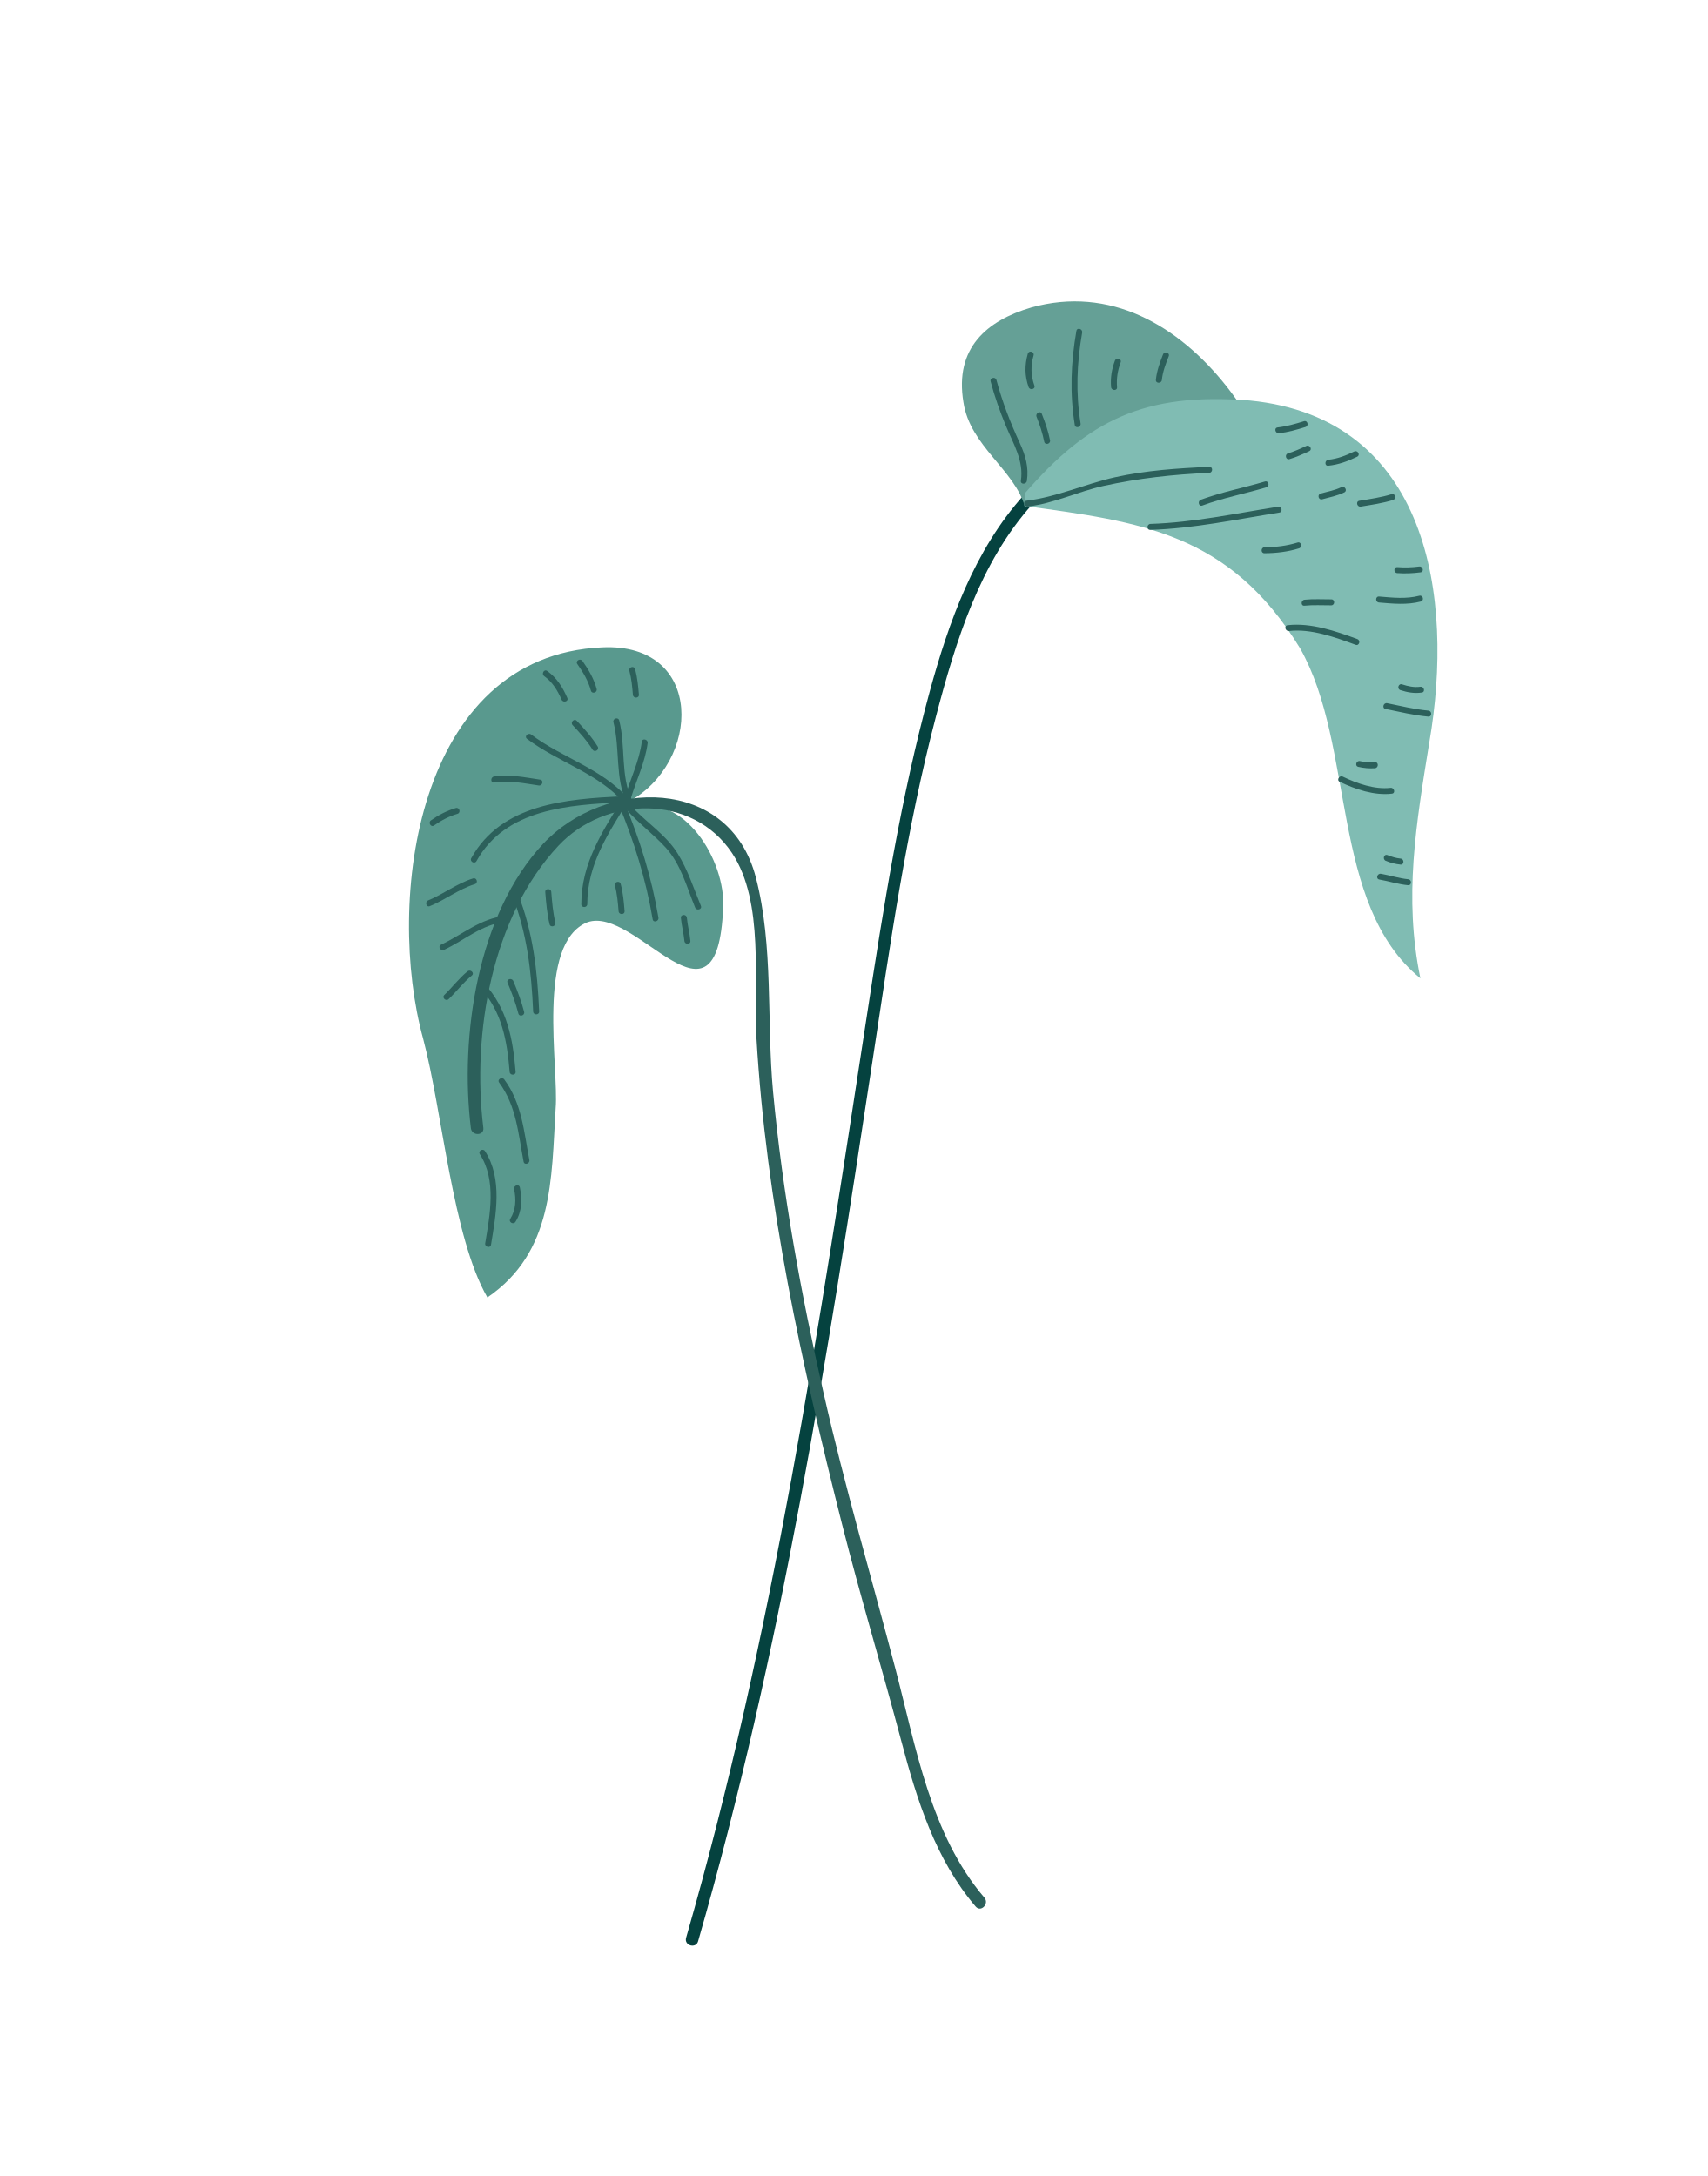
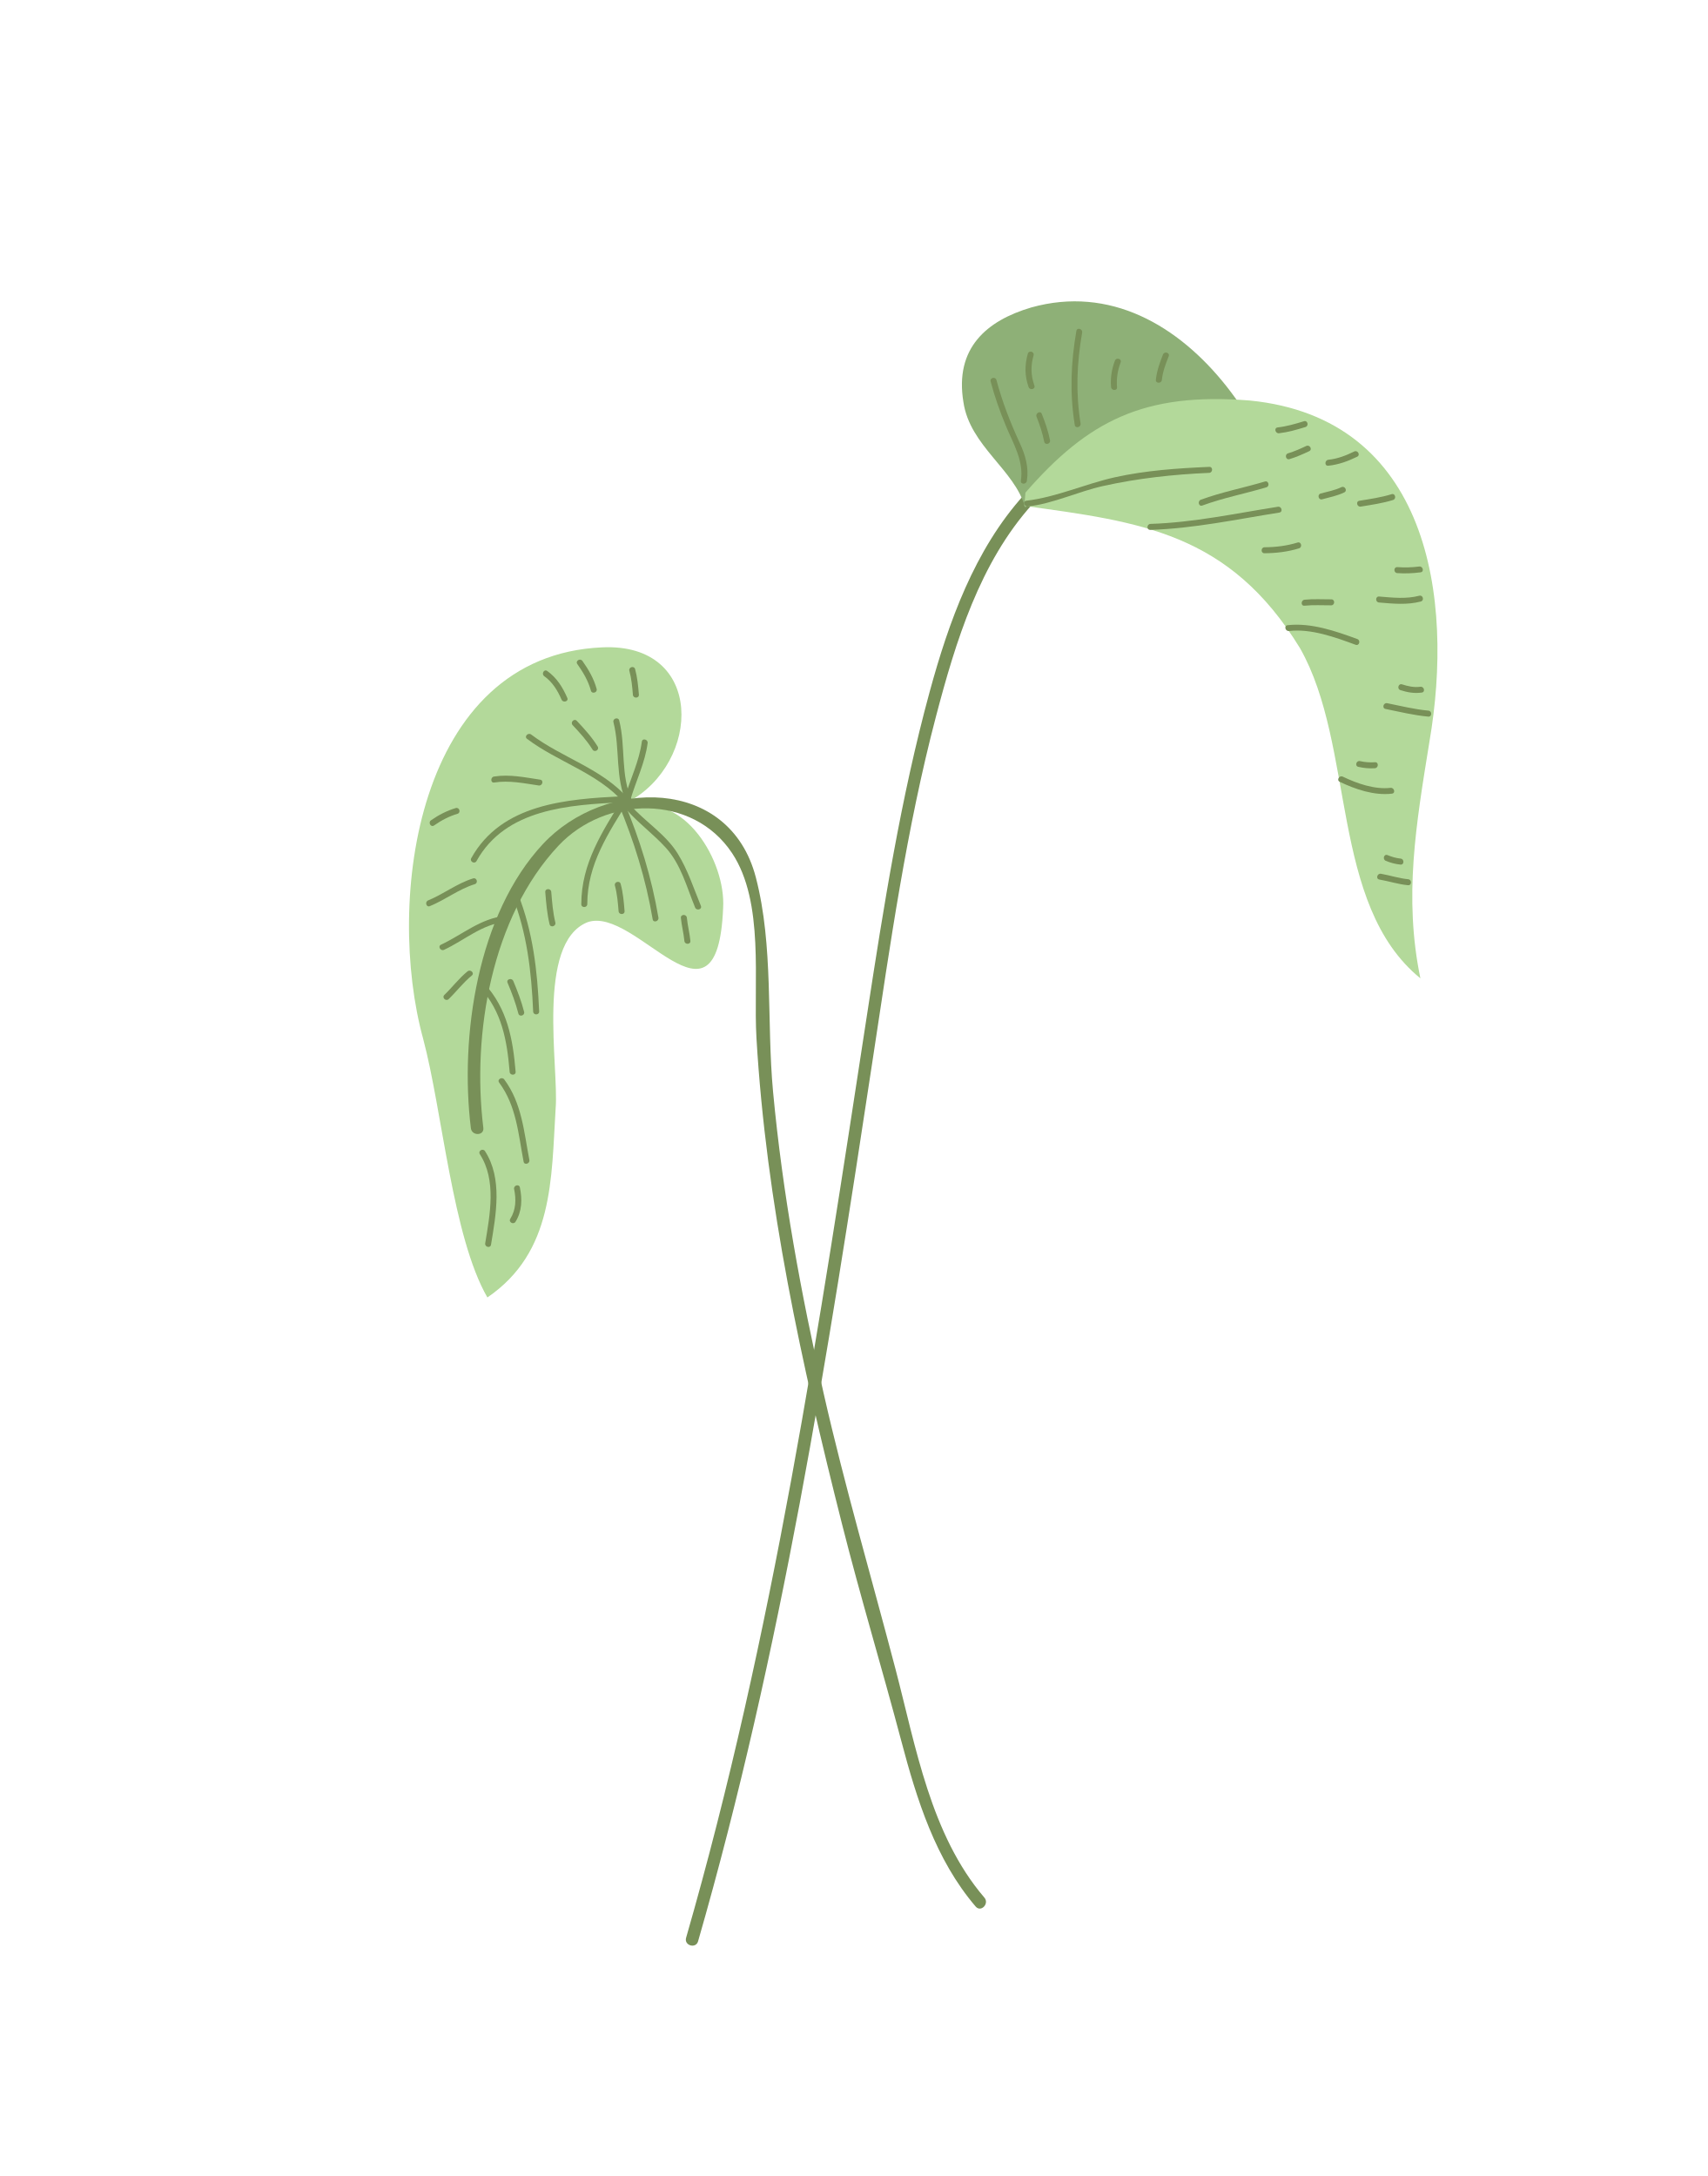
<svg xmlns="http://www.w3.org/2000/svg" width="171" height="218" viewBox="0 0 171 218" fill="none">
-   <path d="M103.43 50.494C98.139 56.352 95.724 64.287 93.757 71.767C90.8 83.013 89.167 94.619 87.425 106.099C82.91 135.849 78.266 165.518 69.924 194.489C69.701 195.263 68.502 194.911 68.725 194.135C77.449 163.839 82.065 132.798 86.841 101.702C88.508 90.845 90.225 79.943 93.115 69.332C95.023 62.331 97.618 55.066 102.558 49.597C103.101 48.997 103.968 49.899 103.43 50.494Z" fill="#05423F" />
-   <path d="M102.681 50.822C101.646 47.06 97.154 44.692 96.505 40.293C95.604 34.871 98.834 32.12 103.287 30.806C119.025 26.385 130.767 46.726 130.388 59.738C130.282 61.067 130.508 62.422 130.759 63.446C124.316 56.24 113.859 49.045 103.372 50.543" fill="#65A096" />
-   <path d="M102.715 49.354C108.978 42.166 114.561 39.272 125.194 40.126C143.11 41.9 145.681 59.831 143.177 74.343C141.844 82.597 140.592 89.853 142.277 98.014C133.176 90.593 135.788 74.752 130.222 64.942C123.129 53.336 114.185 52.283 102.609 50.683" fill="#80BCB3" />
-   <path d="M102.805 50.163C105.835 49.808 108.712 48.472 111.692 47.812C114.78 47.128 117.981 46.91 121.132 46.773C121.518 46.756 121.5 47.356 121.116 47.373C117.543 47.528 114.022 47.91 110.528 48.683C107.96 49.252 105.575 50.437 102.949 50.745C102.571 50.789 102.422 50.208 102.805 50.163Z" fill="#2C605B" />
-   <path d="M115.239 52.487C119.554 52.349 123.755 51.44 128.005 50.768C128.383 50.708 128.532 51.29 128.149 51.351C123.845 52.032 119.59 52.948 115.223 53.086C114.836 53.098 114.853 52.498 115.239 52.487Z" fill="#2C605B" />
-   <path d="M130.118 54.936C128.997 55.282 127.827 55.419 126.656 55.426C126.269 55.428 126.285 54.828 126.672 54.826C127.792 54.82 128.901 54.685 129.974 54.354C130.344 54.239 130.486 54.822 130.118 54.936Z" fill="#2C605B" />
-   <path d="M126.847 48.821C124.714 49.459 122.524 49.875 120.431 50.646C120.068 50.78 119.928 50.196 120.286 50.064C122.38 49.293 124.57 48.876 126.703 48.24C127.074 48.129 127.217 48.711 126.847 48.821Z" fill="#2C605B" />
-   <path d="M139.536 50.092C138.482 50.419 137.392 50.574 136.306 50.752C135.927 50.815 135.78 50.232 136.162 50.169C137.248 49.991 138.338 49.837 139.392 49.51C139.762 49.395 139.905 49.978 139.536 50.092Z" fill="#2C605B" />
-   <path d="M135.945 45.755C135.015 46.21 134.081 46.551 133.045 46.659C132.661 46.698 132.681 46.098 133.061 46.06C133.982 45.965 134.825 45.637 135.651 45.232C135.997 45.063 136.292 45.586 135.945 45.755Z" fill="#2C605B" />
-   <path d="M130.761 42.782C129.892 43.051 129.025 43.301 128.119 43.405C127.74 43.448 127.591 42.867 127.975 42.823C128.882 42.719 129.748 42.468 130.617 42.2C130.987 42.086 131.13 42.669 130.761 42.782Z" fill="#2C605B" />
-   <path d="M134.654 49.33C133.947 49.673 133.189 49.817 132.436 50.023C132.063 50.125 131.92 49.543 132.292 49.44C132.992 49.249 133.704 49.125 134.361 48.807C134.707 48.639 135.002 49.161 134.654 49.33Z" fill="#2C605B" />
-   <path d="M131.14 45.201C130.495 45.505 129.848 45.793 129.165 45.998C128.794 46.11 128.651 45.526 129.021 45.416C129.654 45.226 130.25 44.959 130.847 44.678C131.196 44.514 131.491 45.036 131.14 45.201Z" fill="#2C605B" />
-   <path d="M142.313 60.264C140.925 60.624 139.54 60.478 138.13 60.361C137.746 60.329 137.759 59.729 138.145 59.762C139.5 59.874 140.834 60.028 142.169 59.683C142.545 59.586 142.688 60.168 142.313 60.264Z" fill="#2C605B" />
-   <path d="M142.298 57.337C141.518 57.44 140.741 57.472 139.956 57.415C139.572 57.387 139.585 56.788 139.971 56.816C140.702 56.869 141.428 56.851 142.155 56.755C142.533 56.704 142.682 57.286 142.298 57.337Z" fill="#2C605B" />
-   <path d="M135.789 64.597C133.746 63.845 131.323 62.96 129.118 63.216C128.739 63.261 128.59 62.679 128.974 62.634C131.306 62.364 133.8 63.227 135.958 64.022C136.319 64.155 136.153 64.732 135.789 64.597Z" fill="#2C605B" />
-   <path d="M133.342 60.644C132.448 60.648 131.554 60.588 130.664 60.681C130.28 60.721 130.3 60.121 130.679 60.081C131.57 59.989 132.464 60.049 133.357 60.045C133.744 60.043 133.729 60.643 133.342 60.644Z" fill="#2C605B" />
-   <path d="M143.063 71.793C141.614 71.661 140.205 71.315 138.783 71.025C138.404 70.949 138.575 70.373 138.953 70.45C140.324 70.728 141.682 71.065 143.079 71.193C143.462 71.228 143.45 71.829 143.063 71.793Z" fill="#2C605B" />
-   <path d="M142.416 69.384C141.673 69.487 140.982 69.37 140.273 69.138C139.906 69.019 140.073 68.443 140.443 68.562C141.041 68.756 141.641 68.888 142.273 68.802C142.652 68.75 142.8 69.332 142.416 69.384Z" fill="#2C605B" />
-   <path d="M139.429 79.512C137.655 79.719 135.775 79.083 134.195 78.322C133.847 78.154 134.159 77.642 134.505 77.808C135.921 78.49 137.694 79.115 139.285 78.929C139.664 78.885 139.812 79.466 139.429 79.512Z" fill="#2C605B" />
-   <path d="M137.715 76.965C137.155 77.001 136.605 76.952 136.06 76.826C135.683 76.739 135.853 76.165 136.229 76.251C136.725 76.364 137.223 76.398 137.731 76.365C138.116 76.339 138.098 76.939 137.715 76.965Z" fill="#2C605B" />
-   <path d="M141.036 88.685C140.058 88.591 139.126 88.282 138.162 88.114C137.781 88.047 137.954 87.472 138.332 87.538C139.245 87.698 140.127 87.996 141.053 88.085C141.435 88.121 141.422 88.721 141.036 88.685Z" fill="#2C605B" />
-   <path d="M140.283 86.618C139.768 86.566 139.292 86.439 138.814 86.243C138.459 86.097 138.624 85.52 138.983 85.667C139.412 85.842 139.835 85.971 140.298 86.017C140.681 86.056 140.668 86.657 140.283 86.618Z" fill="#2C605B" />
-   <path d="M102.26 48.163C102.565 46.185 101.5 44.448 100.763 42.681C100.155 41.223 99.634 39.743 99.229 38.217C99.129 37.843 99.711 37.699 99.811 38.073C100.39 40.249 101.209 42.351 102.152 44.394C102.718 45.619 103.068 46.832 102.859 48.179C102.801 48.556 102.2 48.546 102.26 48.163Z" fill="#2C605B" />
-   <path d="M104.596 44.25C104.426 43.39 104.154 42.567 103.829 41.754C103.688 41.399 104.209 41.102 104.352 41.46C104.697 42.325 104.997 43.193 105.178 44.107C105.253 44.484 104.671 44.63 104.596 44.25Z" fill="#2C605B" />
-   <path d="M107.656 42.574C107.144 39.397 107.266 36.313 107.819 33.151C107.886 32.77 108.461 32.943 108.396 33.32C107.86 36.386 107.742 39.349 108.239 42.431C108.3 42.809 107.718 42.956 107.656 42.574Z" fill="#2C605B" />
-   <path d="M112.253 36.304C111.948 37.115 111.819 37.927 111.891 38.791C111.924 39.175 111.324 39.157 111.292 38.774C111.215 37.864 111.356 36.989 111.676 36.135C111.812 35.775 112.389 35.942 112.253 36.304Z" fill="#2C605B" />
-   <path d="M117.067 35.688C116.767 36.459 116.463 37.235 116.38 38.065C116.342 38.446 115.742 38.435 115.781 38.048C115.869 37.163 116.172 36.343 116.491 35.52C116.63 35.161 117.208 35.326 117.067 35.688Z" fill="#2C605B" />
-   <path d="M103.531 35.604C103.232 36.651 103.252 37.602 103.613 38.631C103.741 38.997 103.158 39.137 103.03 38.775C102.637 37.653 102.63 36.575 102.954 35.434C103.061 35.062 103.637 35.231 103.531 35.604Z" fill="#2C605B" />
-   <path d="M62.889 80.365C70.263 76.428 70.631 64.361 60.304 64.855C41.644 65.686 38.61 90.343 42.39 104.084C44.307 111.287 45.322 123.912 48.82 129.985C55.477 125.436 55.221 118.101 55.657 111.043C56.001 107.002 53.657 94.484 58.839 92.395C63.716 90.664 71.869 104.724 72.434 90.968C72.725 86.263 68.482 79.246 63.273 81.003" fill="#59998E" />
-   <path d="M48.414 112.996C47.258 103.553 49.251 91.87 55.934 84.731C60.613 79.734 69.359 79.49 73.328 85.466C76.602 90.396 75.443 98.37 75.773 103.999C76.744 120.525 80.288 136.623 84.329 152.631C86.169 159.921 88.349 167.121 90.273 174.388C91.83 180.275 93.705 186.31 97.732 191.007C98.258 191.62 99.123 190.717 98.604 190.11C93.218 183.829 91.739 174.992 89.699 167.21C87.286 158.002 84.618 148.907 82.507 139.612C80.232 129.597 78.392 119.611 77.436 109.378C76.778 102.329 77.504 94.791 75.711 87.903C73.06 77.713 60.557 77.965 54.403 84.538C47.826 91.562 46.04 103.83 47.166 113.029C47.262 113.821 48.513 113.798 48.414 112.996Z" fill="#2C605B" />
-   <path d="M63.312 80.197C62.125 77.71 62.694 74.801 62.024 72.179C61.928 71.804 61.353 71.973 61.447 72.348C62.135 75.036 61.575 77.946 62.798 80.507C62.965 80.857 63.477 80.543 63.312 80.197Z" fill="#2C605B" />
-   <path d="M62.919 79.998C60.288 76.988 56.329 75.943 53.207 73.588C52.902 73.358 52.481 73.785 52.789 74.018C55.903 76.366 59.88 77.43 62.5 80.428C62.756 80.719 63.172 80.286 62.919 79.998Z" fill="#2C605B" />
-   <path d="M63.153 80.104C63.708 78.21 64.615 76.42 64.872 74.448C64.922 74.069 64.34 73.921 64.29 74.304C64.032 76.277 63.124 78.066 62.571 79.96C62.462 80.332 63.045 80.475 63.153 80.104Z" fill="#2C605B" />
-   <path d="M62.434 79.898C60.352 83.285 58.227 86.476 58.227 90.589C58.227 90.975 58.827 90.96 58.827 90.572C58.827 86.575 60.945 83.466 62.957 80.193C63.161 79.862 62.636 79.57 62.434 79.898Z" fill="#2C605B" />
-   <path d="M61.937 80.504C63.508 84.255 64.698 88.084 65.377 92.099C65.441 92.479 66.017 92.306 65.953 91.929C65.275 87.915 64.085 84.085 62.513 80.334C62.364 79.982 61.787 80.146 61.937 80.504Z" fill="#2C605B" />
-   <path d="M62.72 81.079C63.94 82.46 65.432 83.551 66.676 84.909C68.203 86.574 68.792 88.881 69.629 90.921C69.775 91.275 70.353 91.11 70.206 90.751C69.476 88.975 68.901 87.16 67.885 85.517C66.685 83.577 64.63 82.338 63.139 80.65C62.881 80.358 62.466 80.791 62.72 81.079Z" fill="#2C605B" />
-   <path d="M62.357 79.772C56.754 80.052 50.24 80.512 47.206 85.972C47.018 86.31 47.542 86.604 47.729 86.266C50.653 81.002 57 80.64 62.372 80.371C62.757 80.352 62.744 79.752 62.357 79.772Z" fill="#2C605B" />
-   <path d="M49.505 78.396C51.023 78.159 52.466 78.472 53.963 78.692C54.342 78.747 54.49 78.166 54.108 78.109C52.555 77.881 51.062 77.55 49.488 77.796C49.113 77.856 49.123 78.457 49.505 78.396Z" fill="#2C605B" />
-   <path d="M57.36 72.647C58.085 73.418 58.794 74.195 59.354 75.098C59.557 75.427 60.071 75.118 59.867 74.788C59.281 73.842 58.538 73.024 57.778 72.217C57.513 71.934 57.096 72.366 57.36 72.647Z" fill="#2C605B" />
-   <path d="M54.517 67.743C55.334 68.321 55.859 69.188 56.251 70.091C56.402 70.44 56.98 70.276 56.826 69.921C56.365 68.858 55.768 67.897 54.81 67.219C54.493 66.997 54.205 67.523 54.517 67.743Z" fill="#2C605B" />
-   <path d="M57.829 66.526C58.409 67.347 58.925 68.21 59.188 69.187C59.289 69.561 59.864 69.391 59.764 69.017C59.487 67.993 58.952 67.077 58.343 66.217C58.12 65.902 57.605 66.21 57.829 66.526Z" fill="#2C605B" />
-   <path d="M63.042 67.204C63.255 67.993 63.331 68.797 63.396 69.607C63.427 69.99 64.028 69.978 63.996 69.591C63.926 68.73 63.844 67.872 63.618 67.035C63.516 66.662 62.941 66.83 63.042 67.204Z" fill="#2C605B" />
-   <path d="M61.594 88.724C61.822 89.564 61.892 90.426 61.963 91.292C61.994 91.674 62.594 91.662 62.562 91.275C62.489 90.36 62.413 89.444 62.17 88.554C62.068 88.181 61.492 88.35 61.594 88.724Z" fill="#2C605B" />
-   <path d="M68.203 91.96C68.276 92.738 68.482 93.495 68.555 94.273C68.592 94.655 69.192 94.643 69.155 94.256C69.082 93.479 68.875 92.722 68.802 91.944C68.767 91.562 68.166 91.574 68.203 91.96Z" fill="#2C605B" />
-   <path d="M44.482 95.156C46.557 94.181 48.265 92.602 50.628 92.352C51.01 92.311 50.998 91.711 50.612 91.752C48.12 92.016 46.363 93.613 44.173 94.644C43.822 94.807 44.136 95.32 44.482 95.156Z" fill="#2C605B" />
-   <path d="M54.006 101.326C53.827 97.249 53.394 93.373 51.883 89.548C51.742 89.191 51.165 89.357 51.307 89.718C52.795 93.483 53.229 97.325 53.406 101.342C53.423 101.729 54.023 101.713 54.006 101.326Z" fill="#2C605B" />
-   <path d="M48.108 98.973C50.288 101.36 50.79 104.268 51.05 107.385C51.082 107.768 51.682 107.756 51.649 107.369C51.376 104.088 50.815 101.048 48.525 98.544C48.264 98.257 47.848 98.689 48.108 98.973Z" fill="#2C605B" />
-   <path d="M50.839 98.45C51.264 99.457 51.65 100.48 51.924 101.539C52.02 101.914 52.596 101.744 52.5 101.37C52.227 100.311 51.839 99.287 51.416 98.281C51.266 97.928 50.689 98.092 50.839 98.45Z" fill="#2C605B" />
-   <path d="M44.943 100.093C45.739 99.323 46.4 98.434 47.262 97.731C47.562 97.486 47.127 97.072 46.831 97.313C45.97 98.015 45.309 98.905 44.512 99.674C44.233 99.944 44.665 100.361 44.943 100.093Z" fill="#2C605B" />
-   <path d="M43.054 90.781C44.607 90.148 45.948 89.075 47.559 88.579C47.929 88.465 47.761 87.889 47.39 88.003C45.773 88.501 44.44 89.57 42.885 90.206C42.532 90.351 42.696 90.927 43.054 90.781Z" fill="#2C605B" />
-   <path d="M43.48 82.697C44.204 82.189 44.972 81.783 45.822 81.53C46.192 81.421 46.024 80.844 45.652 80.954C44.755 81.222 43.935 81.647 43.17 82.183C42.855 82.404 43.163 82.92 43.48 82.697Z" fill="#2C605B" />
-   <path d="M54.618 89.374C54.705 90.455 54.796 91.536 55.05 92.593C55.141 92.97 55.717 92.799 55.627 92.424C55.385 91.416 55.302 90.388 55.219 89.357C55.187 88.975 54.587 88.987 54.618 89.374Z" fill="#2C605B" />
-   <path d="M49.997 108.455C51.733 110.795 51.919 113.612 52.448 116.38C52.521 116.76 53.096 116.587 53.025 116.21C52.484 113.389 52.279 110.528 50.511 108.145C50.282 107.837 49.766 108.144 49.997 108.455Z" fill="#2C605B" />
-   <path d="M48.066 115.633C49.749 118.236 49.074 121.69 48.601 124.557C48.538 124.936 49.12 125.083 49.183 124.701C49.685 121.664 50.358 118.074 48.58 115.323C48.37 114.999 47.856 115.307 48.066 115.633Z" fill="#2C605B" />
-   <path d="M51.498 119.13C51.712 120.161 51.684 121.195 51.115 122.108C50.91 122.437 51.434 122.729 51.637 122.402C52.293 121.35 52.319 120.145 52.074 118.96C51.995 118.582 51.421 118.753 51.498 119.13Z" fill="#2C605B" />
+   <path d="M103.43 50.494C98.139 56.352 95.724 64.287 93.757 71.767C90.8 83.013 89.167 94.619 87.425 106.099C82.91 135.849 78.266 165.518 69.924 194.489C69.701 195.263 68.502 194.911 68.725 194.135C77.449 163.839 82.065 132.798 86.841 101.702C88.508 90.845 90.225 79.943 93.115 69.332C95.023 62.331 97.618 55.066 102.558 49.597C103.101 48.997 103.968 49.899 103.43 50.494Z" fill="#789058" />
+   <path d="M102.681 50.822C101.646 47.06 97.154 44.692 96.505 40.293C95.604 34.871 98.834 32.12 103.287 30.806C119.025 26.385 130.767 46.726 130.388 59.738C130.282 61.067 130.508 62.422 130.759 63.446C124.316 56.24 113.859 49.045 103.372 50.543" fill="#8eb077" />
+   <path d="M102.715 49.354C108.978 42.166 114.561 39.272 125.194 40.126C143.11 41.9 145.681 59.831 143.177 74.343C141.844 82.597 140.592 89.853 142.277 98.014C133.176 90.593 135.788 74.752 130.222 64.942C123.129 53.336 114.185 52.283 102.609 50.683" fill="#b3d99a" />
+   <path d="M102.805 50.163C105.835 49.808 108.712 48.472 111.692 47.812C114.78 47.128 117.981 46.91 121.132 46.773C121.518 46.756 121.5 47.356 121.116 47.373C117.543 47.528 114.022 47.91 110.528 48.683C107.96 49.252 105.575 50.437 102.949 50.745C102.571 50.789 102.422 50.208 102.805 50.163Z" fill="#789058" />
+   <path d="M115.239 52.487C119.554 52.349 123.755 51.44 128.005 50.768C128.383 50.708 128.532 51.29 128.149 51.351C123.845 52.032 119.59 52.948 115.223 53.086C114.836 53.098 114.853 52.498 115.239 52.487Z" fill="#789058" />
+   <path d="M130.118 54.936C128.997 55.282 127.827 55.419 126.656 55.426C126.269 55.428 126.285 54.828 126.672 54.826C127.792 54.82 128.901 54.685 129.974 54.354C130.344 54.239 130.486 54.822 130.118 54.936Z" fill="#789058" />
+   <path d="M126.847 48.821C124.714 49.459 122.524 49.875 120.431 50.646C120.068 50.78 119.928 50.196 120.286 50.064C122.38 49.293 124.57 48.876 126.703 48.24C127.074 48.129 127.217 48.711 126.847 48.821Z" fill="#789058" />
+   <path d="M139.536 50.092C138.482 50.419 137.392 50.574 136.306 50.752C135.927 50.815 135.78 50.232 136.162 50.169C137.248 49.991 138.338 49.837 139.392 49.51C139.762 49.395 139.905 49.978 139.536 50.092Z" fill="#789058" />
+   <path d="M135.945 45.755C135.015 46.21 134.081 46.551 133.045 46.659C132.661 46.698 132.681 46.098 133.061 46.06C133.982 45.965 134.825 45.637 135.651 45.232C135.997 45.063 136.292 45.586 135.945 45.755Z" fill="#789058" />
+   <path d="M130.761 42.782C129.892 43.051 129.025 43.301 128.119 43.405C127.74 43.448 127.591 42.867 127.975 42.823C128.882 42.719 129.748 42.468 130.617 42.2C130.987 42.086 131.13 42.669 130.761 42.782Z" fill="#789058" />
+   <path d="M134.654 49.33C133.947 49.673 133.189 49.817 132.436 50.023C132.063 50.125 131.92 49.543 132.292 49.44C132.992 49.249 133.704 49.125 134.361 48.807C134.707 48.639 135.002 49.161 134.654 49.33Z" fill="#789058" />
+   <path d="M131.14 45.201C130.495 45.505 129.848 45.793 129.165 45.998C128.794 46.11 128.651 45.526 129.021 45.416C129.654 45.226 130.25 44.959 130.847 44.678C131.196 44.514 131.491 45.036 131.14 45.201Z" fill="#789058" />
+   <path d="M142.313 60.264C140.925 60.624 139.54 60.478 138.13 60.361C137.746 60.329 137.759 59.729 138.145 59.762C139.5 59.874 140.834 60.028 142.169 59.683C142.545 59.586 142.688 60.168 142.313 60.264Z" fill="#789058" />
+   <path d="M142.298 57.337C141.518 57.44 140.741 57.472 139.956 57.415C139.572 57.387 139.585 56.788 139.971 56.816C140.702 56.869 141.428 56.851 142.155 56.755C142.533 56.704 142.682 57.286 142.298 57.337Z" fill="#789058" />
+   <path d="M135.789 64.597C133.746 63.845 131.323 62.96 129.118 63.216C128.739 63.261 128.59 62.679 128.974 62.634C131.306 62.364 133.8 63.227 135.958 64.022C136.319 64.155 136.153 64.732 135.789 64.597Z" fill="#789058" />
+   <path d="M133.342 60.644C132.448 60.648 131.554 60.588 130.664 60.681C130.28 60.721 130.3 60.121 130.679 60.081C131.57 59.989 132.464 60.049 133.357 60.045C133.744 60.043 133.729 60.643 133.342 60.644Z" fill="#789058" />
+   <path d="M143.063 71.793C141.614 71.661 140.205 71.315 138.783 71.025C138.404 70.949 138.575 70.373 138.953 70.45C140.324 70.728 141.682 71.065 143.079 71.193C143.462 71.228 143.45 71.829 143.063 71.793Z" fill="#789058" />
+   <path d="M142.416 69.384C141.673 69.487 140.982 69.37 140.273 69.138C139.906 69.019 140.073 68.443 140.443 68.562C141.041 68.756 141.641 68.888 142.273 68.802C142.652 68.75 142.8 69.332 142.416 69.384Z" fill="#789058" />
+   <path d="M139.429 79.512C137.655 79.719 135.775 79.083 134.195 78.322C133.847 78.154 134.159 77.642 134.505 77.808C135.921 78.49 137.694 79.115 139.285 78.929C139.664 78.885 139.812 79.466 139.429 79.512Z" fill="#789058" />
+   <path d="M137.715 76.965C137.155 77.001 136.605 76.952 136.06 76.826C135.683 76.739 135.853 76.165 136.229 76.251C136.725 76.364 137.223 76.398 137.731 76.365C138.116 76.339 138.098 76.939 137.715 76.965Z" fill="#789058" />
+   <path d="M141.036 88.685C140.058 88.591 139.126 88.282 138.162 88.114C137.781 88.047 137.954 87.472 138.332 87.538C139.245 87.698 140.127 87.996 141.053 88.085C141.435 88.121 141.422 88.721 141.036 88.685Z" fill="#789058" />
+   <path d="M140.283 86.618C139.768 86.566 139.292 86.439 138.814 86.243C138.459 86.097 138.624 85.52 138.983 85.667C139.412 85.842 139.835 85.971 140.298 86.017C140.681 86.056 140.668 86.657 140.283 86.618Z" fill="#789058" />
+   <path d="M102.26 48.163C102.565 46.185 101.5 44.448 100.763 42.681C100.155 41.223 99.634 39.743 99.229 38.217C99.129 37.843 99.711 37.699 99.811 38.073C100.39 40.249 101.209 42.351 102.152 44.394C102.718 45.619 103.068 46.832 102.859 48.179C102.801 48.556 102.2 48.546 102.26 48.163Z" fill="#789058" />
+   <path d="M104.596 44.25C104.426 43.39 104.154 42.567 103.829 41.754C103.688 41.399 104.209 41.102 104.352 41.46C104.697 42.325 104.997 43.193 105.178 44.107C105.253 44.484 104.671 44.63 104.596 44.25Z" fill="#789058" />
+   <path d="M107.656 42.574C107.144 39.397 107.266 36.313 107.819 33.151C107.886 32.77 108.461 32.943 108.396 33.32C107.86 36.386 107.742 39.349 108.239 42.431C108.3 42.809 107.718 42.956 107.656 42.574Z" fill="#789058" />
+   <path d="M112.253 36.304C111.948 37.115 111.819 37.927 111.891 38.791C111.924 39.175 111.324 39.157 111.292 38.774C111.215 37.864 111.356 36.989 111.676 36.135C111.812 35.775 112.389 35.942 112.253 36.304Z" fill="#789058" />
+   <path d="M117.067 35.688C116.767 36.459 116.463 37.235 116.38 38.065C116.342 38.446 115.742 38.435 115.781 38.048C115.869 37.163 116.172 36.343 116.491 35.52C116.63 35.161 117.208 35.326 117.067 35.688Z" fill="#789058" />
+   <path d="M103.531 35.604C103.232 36.651 103.252 37.602 103.613 38.631C103.741 38.997 103.158 39.137 103.03 38.775C102.637 37.653 102.63 36.575 102.954 35.434C103.061 35.062 103.637 35.231 103.531 35.604Z" fill="#789058" />
+   <path d="M62.889 80.365C70.263 76.428 70.631 64.361 60.304 64.855C41.644 65.686 38.61 90.343 42.39 104.084C44.307 111.287 45.322 123.912 48.82 129.985C55.477 125.436 55.221 118.101 55.657 111.043C56.001 107.002 53.657 94.484 58.839 92.395C63.716 90.664 71.869 104.724 72.434 90.968C72.725 86.263 68.482 79.246 63.273 81.003" fill="#b3d99a" />
+   <path d="M48.414 112.996C47.258 103.553 49.251 91.87 55.934 84.731C60.613 79.734 69.359 79.49 73.328 85.466C76.602 90.396 75.443 98.37 75.773 103.999C76.744 120.525 80.288 136.623 84.329 152.631C86.169 159.921 88.349 167.121 90.273 174.388C91.83 180.275 93.705 186.31 97.732 191.007C98.258 191.62 99.123 190.717 98.604 190.11C93.218 183.829 91.739 174.992 89.699 167.21C87.286 158.002 84.618 148.907 82.507 139.612C80.232 129.597 78.392 119.611 77.436 109.378C76.778 102.329 77.504 94.791 75.711 87.903C73.06 77.713 60.557 77.965 54.403 84.538C47.826 91.562 46.04 103.83 47.166 113.029C47.262 113.821 48.513 113.798 48.414 112.996Z" fill="#789058" />
+   <path d="M63.312 80.197C62.125 77.71 62.694 74.801 62.024 72.179C61.928 71.804 61.353 71.973 61.447 72.348C62.135 75.036 61.575 77.946 62.798 80.507C62.965 80.857 63.477 80.543 63.312 80.197Z" fill="#789058" />
+   <path d="M62.919 79.998C60.288 76.988 56.329 75.943 53.207 73.588C52.902 73.358 52.481 73.785 52.789 74.018C55.903 76.366 59.88 77.43 62.5 80.428C62.756 80.719 63.172 80.286 62.919 79.998Z" fill="#789058" />
+   <path d="M63.153 80.104C63.708 78.21 64.615 76.42 64.872 74.448C64.922 74.069 64.34 73.921 64.29 74.304C64.032 76.277 63.124 78.066 62.571 79.96C62.462 80.332 63.045 80.475 63.153 80.104Z" fill="#789058" />
+   <path d="M62.434 79.898C60.352 83.285 58.227 86.476 58.227 90.589C58.227 90.975 58.827 90.96 58.827 90.572C58.827 86.575 60.945 83.466 62.957 80.193C63.161 79.862 62.636 79.57 62.434 79.898Z" fill="#789058" />
+   <path d="M61.937 80.504C63.508 84.255 64.698 88.084 65.377 92.099C65.441 92.479 66.017 92.306 65.953 91.929C65.275 87.915 64.085 84.085 62.513 80.334C62.364 79.982 61.787 80.146 61.937 80.504Z" fill="#789058" />
+   <path d="M62.72 81.079C63.94 82.46 65.432 83.551 66.676 84.909C68.203 86.574 68.792 88.881 69.629 90.921C69.775 91.275 70.353 91.11 70.206 90.751C69.476 88.975 68.901 87.16 67.885 85.517C66.685 83.577 64.63 82.338 63.139 80.65C62.881 80.358 62.466 80.791 62.72 81.079Z" fill="#789058" />
+   <path d="M62.357 79.772C56.754 80.052 50.24 80.512 47.206 85.972C47.018 86.31 47.542 86.604 47.729 86.266C50.653 81.002 57 80.64 62.372 80.371C62.757 80.352 62.744 79.752 62.357 79.772Z" fill="#789058" />
+   <path d="M49.505 78.396C51.023 78.159 52.466 78.472 53.963 78.692C54.342 78.747 54.49 78.166 54.108 78.109C52.555 77.881 51.062 77.55 49.488 77.796C49.113 77.856 49.123 78.457 49.505 78.396Z" fill="#789058" />
+   <path d="M57.36 72.647C58.085 73.418 58.794 74.195 59.354 75.098C59.557 75.427 60.071 75.118 59.867 74.788C59.281 73.842 58.538 73.024 57.778 72.217C57.513 71.934 57.096 72.366 57.36 72.647Z" fill="#789058" />
+   <path d="M54.517 67.743C55.334 68.321 55.859 69.188 56.251 70.091C56.402 70.44 56.98 70.276 56.826 69.921C56.365 68.858 55.768 67.897 54.81 67.219C54.493 66.997 54.205 67.523 54.517 67.743Z" fill="#789058" />
+   <path d="M57.829 66.526C58.409 67.347 58.925 68.21 59.188 69.187C59.289 69.561 59.864 69.391 59.764 69.017C59.487 67.993 58.952 67.077 58.343 66.217C58.12 65.902 57.605 66.21 57.829 66.526Z" fill="#789058" />
+   <path d="M63.042 67.204C63.255 67.993 63.331 68.797 63.396 69.607C63.427 69.99 64.028 69.978 63.996 69.591C63.926 68.73 63.844 67.872 63.618 67.035C63.516 66.662 62.941 66.83 63.042 67.204Z" fill="#789058" />
+   <path d="M61.594 88.724C61.822 89.564 61.892 90.426 61.963 91.292C61.994 91.674 62.594 91.662 62.562 91.275C62.489 90.36 62.413 89.444 62.17 88.554C62.068 88.181 61.492 88.35 61.594 88.724Z" fill="#789058" />
+   <path d="M68.203 91.96C68.276 92.738 68.482 93.495 68.555 94.273C68.592 94.655 69.192 94.643 69.155 94.256C69.082 93.479 68.875 92.722 68.802 91.944C68.767 91.562 68.166 91.574 68.203 91.96Z" fill="#789058" />
+   <path d="M44.482 95.156C46.557 94.181 48.265 92.602 50.628 92.352C51.01 92.311 50.998 91.711 50.612 91.752C48.12 92.016 46.363 93.613 44.173 94.644C43.822 94.807 44.136 95.32 44.482 95.156Z" fill="#789058" />
+   <path d="M54.006 101.326C53.827 97.249 53.394 93.373 51.883 89.548C51.742 89.191 51.165 89.357 51.307 89.718C52.795 93.483 53.229 97.325 53.406 101.342C53.423 101.729 54.023 101.713 54.006 101.326Z" fill="#789058" />
+   <path d="M48.108 98.973C50.288 101.36 50.79 104.268 51.05 107.385C51.082 107.768 51.682 107.756 51.649 107.369C51.376 104.088 50.815 101.048 48.525 98.544C48.264 98.257 47.848 98.689 48.108 98.973Z" fill="#789058" />
+   <path d="M50.839 98.45C51.264 99.457 51.65 100.48 51.924 101.539C52.02 101.914 52.596 101.744 52.5 101.37C52.227 100.311 51.839 99.287 51.416 98.281C51.266 97.928 50.689 98.092 50.839 98.45Z" fill="#789058" />
+   <path d="M44.943 100.093C45.739 99.323 46.4 98.434 47.262 97.731C47.562 97.486 47.127 97.072 46.831 97.313C45.97 98.015 45.309 98.905 44.512 99.674C44.233 99.944 44.665 100.361 44.943 100.093Z" fill="#789058" />
+   <path d="M43.054 90.781C44.607 90.148 45.948 89.075 47.559 88.579C47.929 88.465 47.761 87.889 47.39 88.003C45.773 88.501 44.44 89.57 42.885 90.206C42.532 90.351 42.696 90.927 43.054 90.781Z" fill="#789058" />
+   <path d="M43.48 82.697C44.204 82.189 44.972 81.783 45.822 81.53C46.192 81.421 46.024 80.844 45.652 80.954C44.755 81.222 43.935 81.647 43.17 82.183C42.855 82.404 43.163 82.92 43.48 82.697Z" fill="#789058" />
+   <path d="M54.618 89.374C54.705 90.455 54.796 91.536 55.05 92.593C55.141 92.97 55.717 92.799 55.627 92.424C55.385 91.416 55.302 90.388 55.219 89.357C55.187 88.975 54.587 88.987 54.618 89.374Z" fill="#789058" />
+   <path d="M49.997 108.455C51.733 110.795 51.919 113.612 52.448 116.38C52.521 116.76 53.096 116.587 53.025 116.21C52.484 113.389 52.279 110.528 50.511 108.145C50.282 107.837 49.766 108.144 49.997 108.455Z" fill="#789058" />
+   <path d="M48.066 115.633C49.749 118.236 49.074 121.69 48.601 124.557C48.538 124.936 49.12 125.083 49.183 124.701C49.685 121.664 50.358 118.074 48.58 115.323C48.37 114.999 47.856 115.307 48.066 115.633Z" fill="#789058" />
+   <path d="M51.498 119.13C51.712 120.161 51.684 121.195 51.115 122.108C50.91 122.437 51.434 122.729 51.637 122.402C52.293 121.35 52.319 120.145 52.074 118.96C51.995 118.582 51.421 118.753 51.498 119.13Z" fill="#789058" />
</svg>
